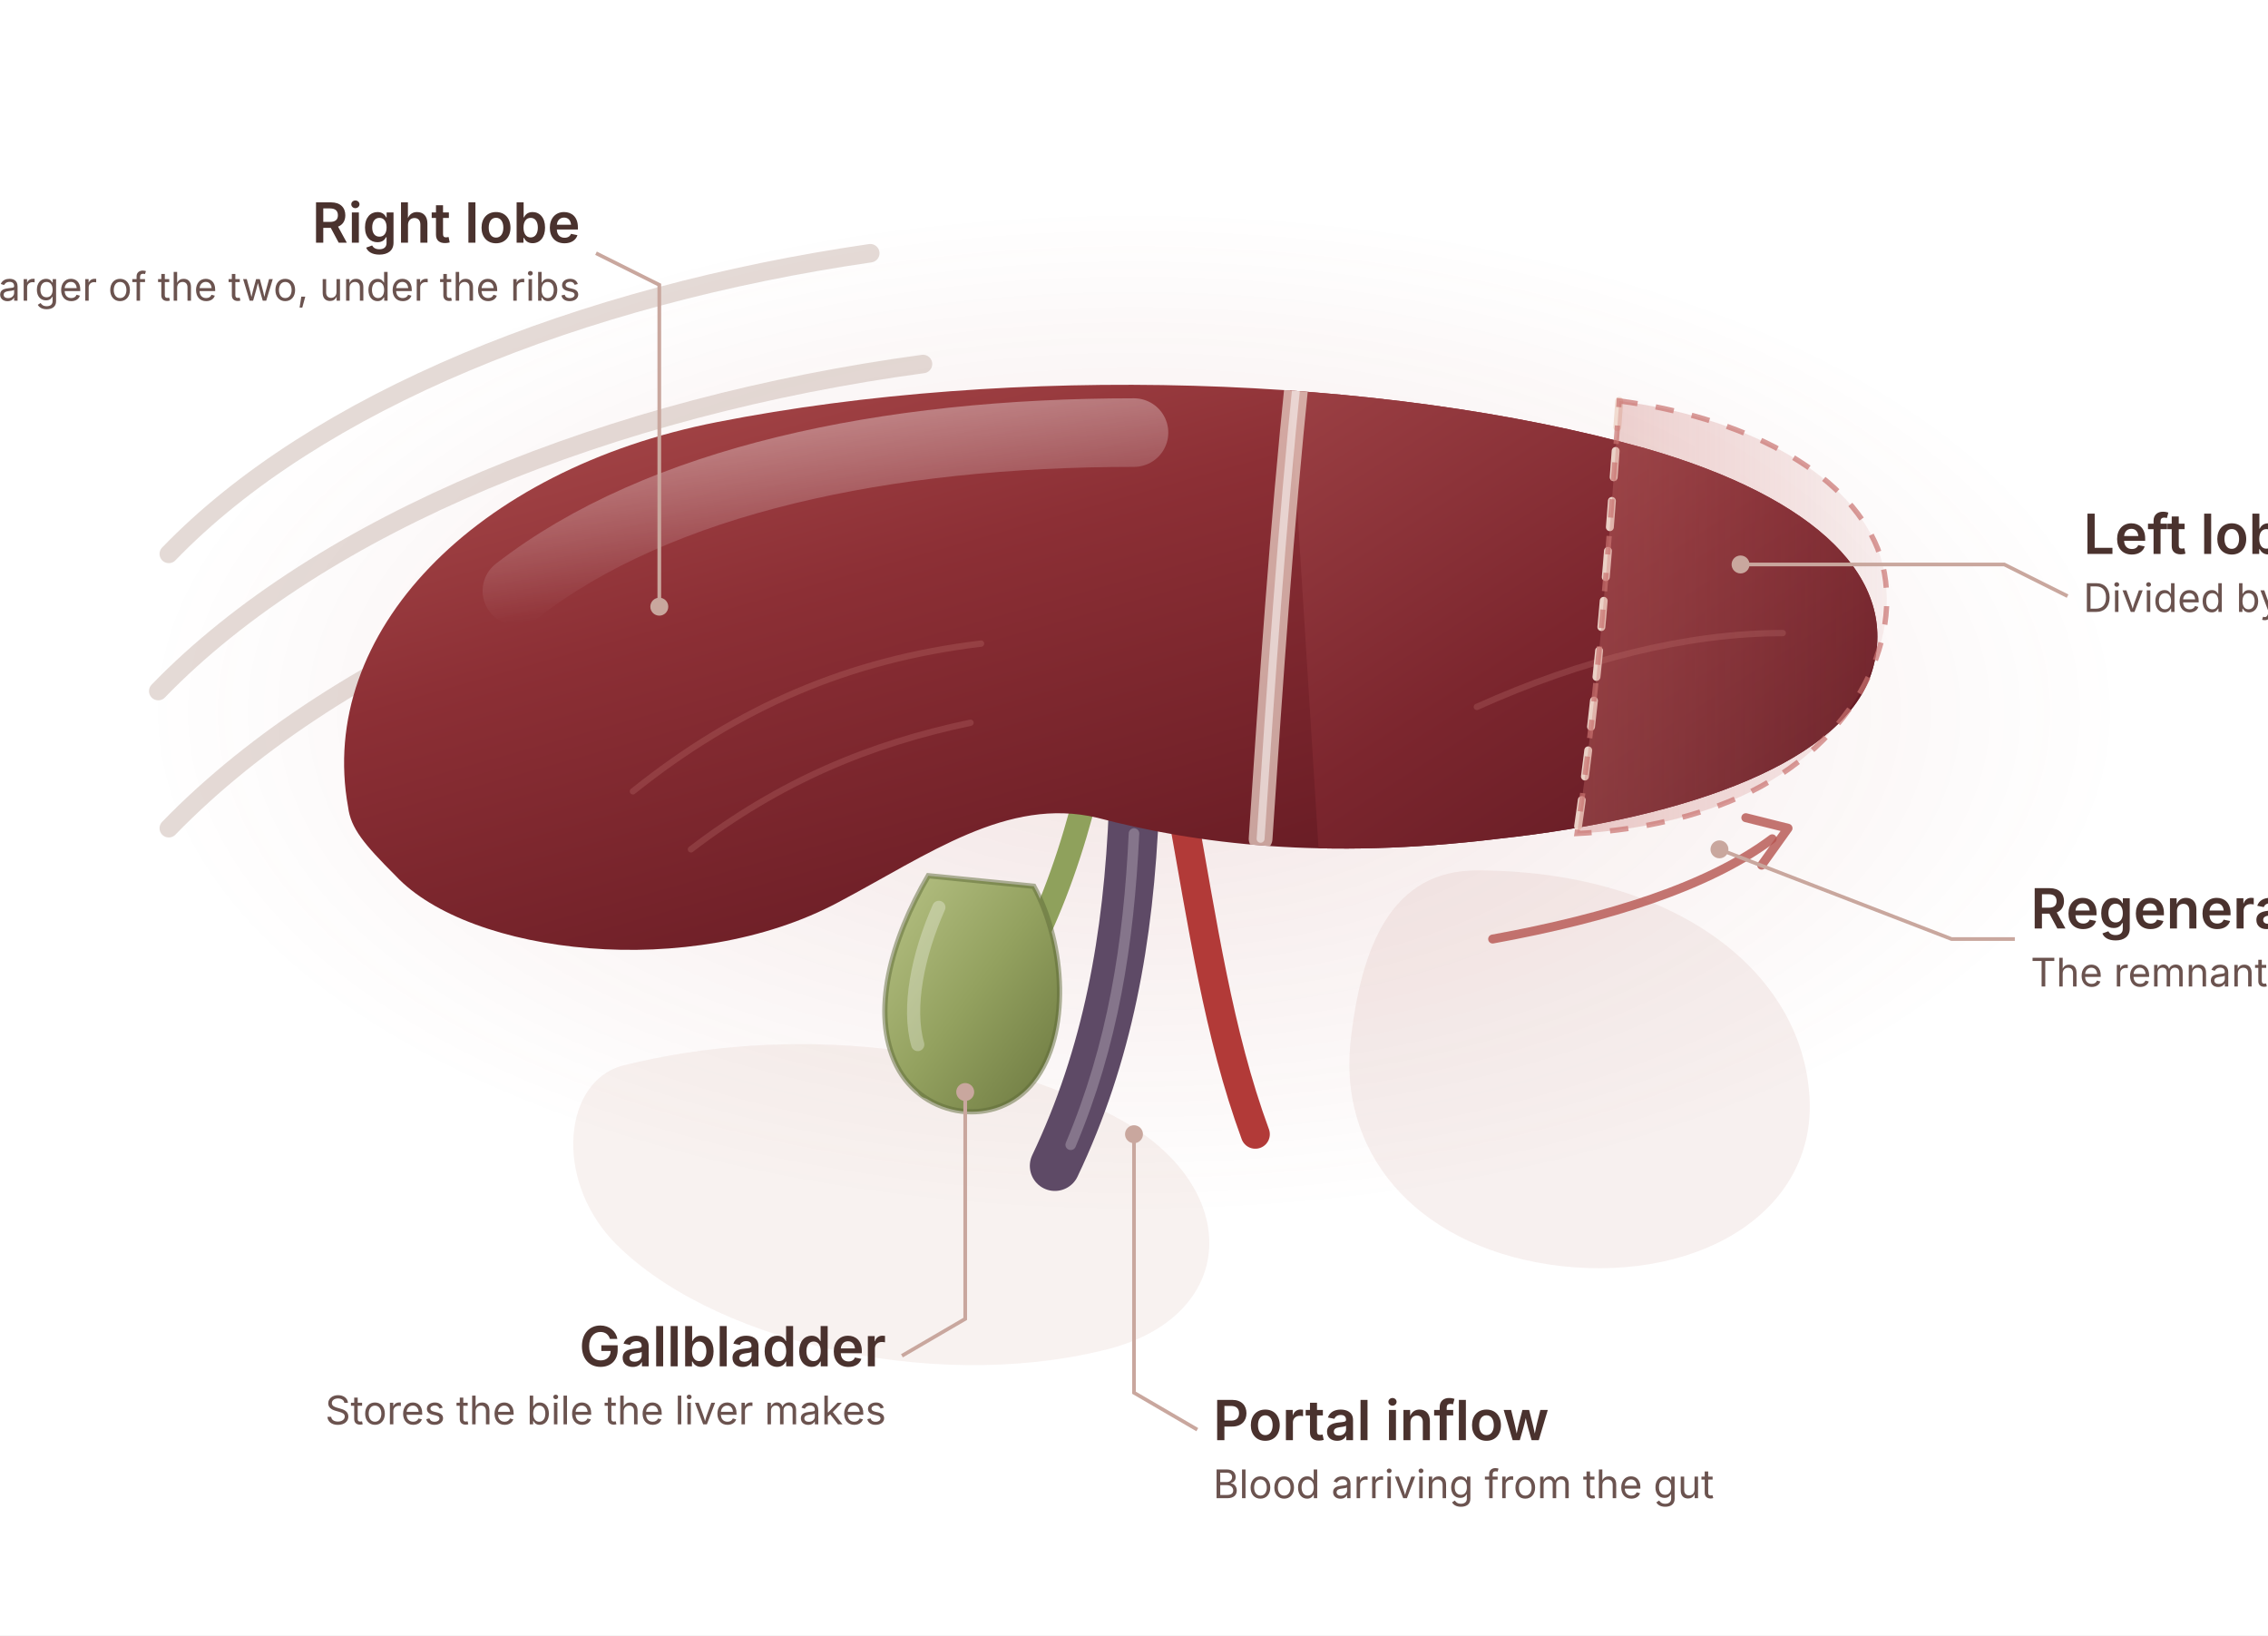
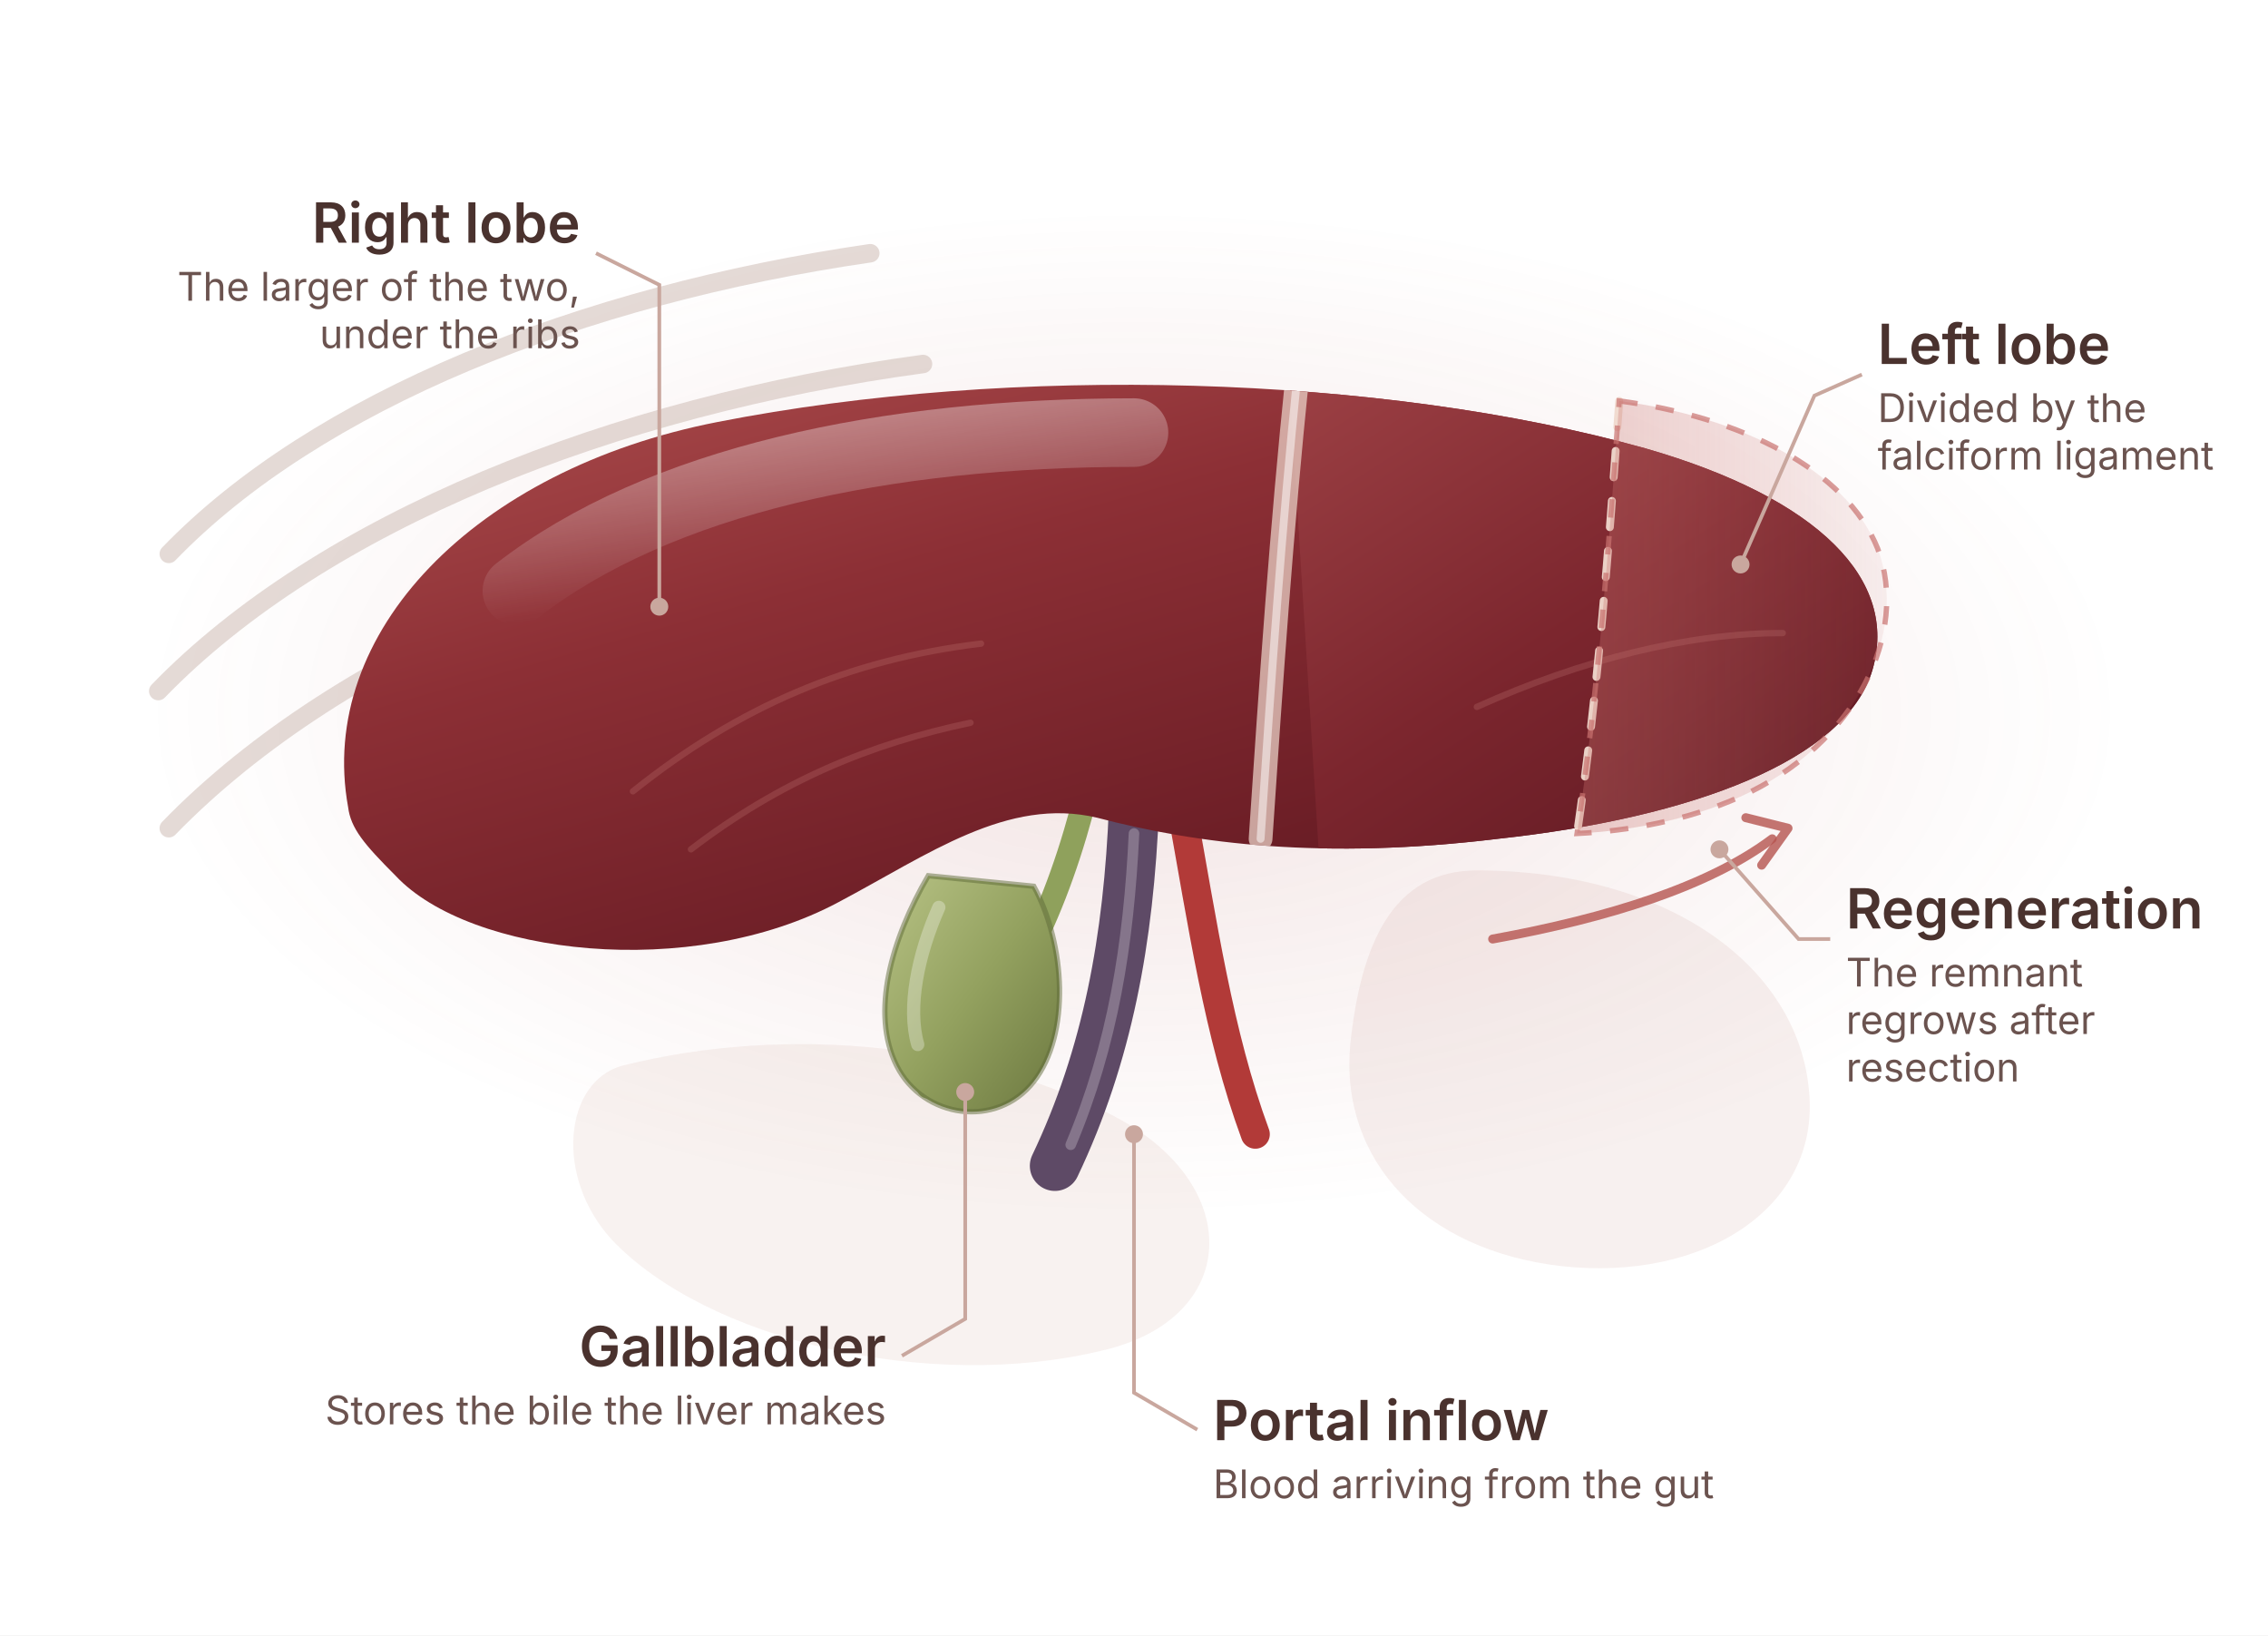
<svg xmlns="http://www.w3.org/2000/svg" viewBox="0 0 860 620" width="860" height="620" role="img" aria-labelledby="livTitle livDesc">
  <defs>
    <linearGradient id="livBody" x1="0.12" y1="0" x2="0.88" y2="1">
      <stop offset="0" stop-color="#A8494A" />
      <stop offset="0.32" stop-color="#8C2F35" />
      <stop offset="0.72" stop-color="#6E1F27" />
      <stop offset="1" stop-color="#54141C" />
    </linearGradient>
    <linearGradient id="livLeft" x1="0.1" y1="0" x2="0.9" y2="1">
      <stop offset="0" stop-color="#9C4044" />
      <stop offset="0.5" stop-color="#7C262E" />
      <stop offset="1" stop-color="#5C1821" />
    </linearGradient>
    <linearGradient id="livSheen" x1="0" y1="0" x2="0.45" y2="1">
      <stop offset="0" stop-color="#FFFFFF" stop-opacity="0.4" />
      <stop offset="1" stop-color="#FFFFFF" stop-opacity="0" />
    </linearGradient>
    <linearGradient id="gbGrad" x1="0" y1="0" x2="1" y2="1">
      <stop offset="0" stop-color="#B7C285" />
      <stop offset="0.5" stop-color="#93A15F" />
      <stop offset="1" stop-color="#6C7840" />
    </linearGradient>
    <radialGradient id="livGlow" cx="0.5" cy="0.5" r="0.5">
      <stop offset="0" stop-color="#9E2F2B" stop-opacity="0.13" />
      <stop offset="1" stop-color="#9E2F2B" stop-opacity="0" />
    </radialGradient>
    <linearGradient id="regen" x1="0" y1="0" x2="1" y2="0">
      <stop offset="0" stop-color="#C9736F" stop-opacity="0.34" />
      <stop offset="1" stop-color="#C9736F" stop-opacity="0.10" />
    </linearGradient>
    <clipPath id="livClip">
      <path d="M132 306 C120 240 180 178 272 160 C384 138 524 142 624 170                C690 189 720 220 710 254 C700 288 642 310 568 318                C502 326 454 320 416 310 C382 302 352 324 318 342                C262 372 178 362 150 332 C138 320 133 314 132 306 Z" />
    </clipPath>
  </defs>
  <rect width="860" height="620" fill="#ffffff" />
  <ellipse cx="430" cy="270" rx="380" ry="190" fill="url(#livGlow)" />
  <g fill="none" stroke="#C9B6AE" stroke-width="7" stroke-linecap="round" opacity="0.5">
    <path d="M64 210 C120 152 220 112 330 96" />
    <path d="M60 262 C122 198 232 154 350 138" />
    <path d="M64 314 C130 246 244 200 366 184" />
  </g>
  <g opacity="0.11">
    <path d="M560 330 C632 330 682 366 686 414 C690 458 646 486 592 480              C540 474 508 440 512 396 C516 358 528 330 560 330 Z" fill="#B8756A" />
    <path d="M236 404 C300 388 372 396 424 424 C472 450 470 500 418 512              C352 528 268 508 232 470 C210 446 214 410 236 404 Z" fill="#C08878" />
  </g>
  <g stroke-linecap="round" fill="none">
    <path d="M430 306 C428 356 420 400 400 442" stroke="#5E4A66" stroke-width="19" />
    <path d="M448 306 C456 350 462 392 476 430" stroke="#B23A38" stroke-width="11" />
    <path d="M410 308 C398 352 380 386 352 412" stroke="#8FA15C" stroke-width="9" />
    <path d="M430 316 C428 358 422 396 406 434" stroke="#ffffff" stroke-width="4" opacity="0.24" />
  </g>
  <path d="M132 306 C120 240 180 178 272 160 C384 138 524 142 624 170            C690 189 720 220 710 254 C700 288 642 310 568 318            C502 326 454 320 416 310 C382 302 352 324 318 342            C262 372 178 362 150 332 C138 320 133 314 132 306 Z" fill="url(#livBody)" />
  <g clip-path="url(#livClip)">
    <path d="M488 130 C560 132 640 152 700 180 C740 200 744 264 700 292              C650 322 566 330 500 322 Z" fill="url(#livLeft)" />
    <path d="M492 142 C486 200 482 258 478 318" stroke="#E8CFC4" stroke-width="9" fill="none" opacity="0.75" stroke-linecap="round" />
    <path d="M492 142 C486 200 482 258 478 318" stroke="#ffffff" stroke-width="3" fill="none" opacity="0.5" stroke-linecap="round" />
    <path d="M196 224 C250 182 336 164 430 164" fill="none" stroke="url(#livSheen)" stroke-width="26" stroke-linecap="round" />
    <g stroke="#D08A82" stroke-width="2.4" fill="none" opacity="0.22" stroke-linecap="round">
      <path d="M240 300 C280 268 322 250 372 244" />
      <path d="M262 322 C296 296 330 282 368 274" />
      <path d="M560 268 C600 250 640 240 676 240" />
    </g>
  </g>
  <g>
    <path d="M614 152 C610 208 606 262 598 316" stroke="#F0D9CE" stroke-width="3" stroke-dasharray="10 9" fill="none" stroke-linecap="round" opacity="0.95" />
    <path d="M614 152 C660 158 700 178 712 208 C724 240 704 282 660 302              C640 311 618 315 598 316 C606 262 610 208 614 152 Z" fill="url(#regen)" stroke="#C9736F" stroke-width="2" stroke-dasharray="7 7" stroke-opacity="0.7" />
    <path d="M566 356 C610 348 648 336 672 318" fill="none" stroke="#B5544F" stroke-width="3.4" stroke-linecap="round" opacity="0.8" />
    <path d="M662 310 L678 314 L668 328" fill="none" stroke="#B5544F" stroke-width="3.4" stroke-linejoin="round" stroke-linecap="round" opacity="0.8" />
  </g>
  <path d="M352 332 C338 356 330 384 340 404 C350 424 378 428 392 410            C406 392 404 358 392 336 Z" fill="url(#gbGrad)" stroke="#5F6B38" stroke-width="2" stroke-opacity="0.5" />
  <path d="M356 344 C348 362 344 382 348 396" fill="none" stroke="#ffffff" stroke-width="5" stroke-linecap="round" opacity="0.3" />
  <g font-family="Inter, 'Segoe UI', sans-serif" fill="#6B534F">
    <g stroke="#C9A79E" stroke-width="1.4" fill="none">
      <path d="M250 230 L250 108 L226 96" />
-       <path d="M660 214 L760 214 L784 226" />
+       <path d="M660 214 L688 150 L706 142" />
      <path d="M366 414 L366 500 L342 514" />
      <path d="M430 430 L430 528 L454 542" />
-       <path d="M652 322 L740 356 L764 356" />
+       <path d="M652 322 L682 356 L694 356" />
    </g>
    <g fill="#C9A79E">
      <circle cx="250" cy="230" r="3.4" />
      <circle cx="660" cy="214" r="3.4" />
      <circle cx="366" cy="414" r="3.4" />
      <circle cx="430" cy="430" r="3.4" />
      <circle cx="652" cy="322" r="3.4" />
    </g>
    <text x="220" y="92" font-size="21" font-weight="600" fill="#4A322E" text-anchor="end">Right lobe</text>
-     <text x="220" y="114" font-size="15" text-anchor="end">The larger of the two, under the ribs</text>
-     <text x="790" y="210" font-size="21" font-weight="600" fill="#4A322E">Left lobe</text>
-     <text x="790" y="232" font-size="15">Divided by the falciform ligament</text>
+     <text x="220" y="114" font-size="15" text-anchor="end">The larger of the two,</text>
+     <text x="220" y="132" font-size="15" text-anchor="end">under the ribs</text>
+     <text x="712" y="138" font-size="21" font-weight="600" fill="#4A322E">Left lobe</text>
+     <text x="712" y="160" font-size="15">Divided by the</text>
+     <text x="712" y="178" font-size="15">falciform ligament</text>
    <text x="336" y="518" font-size="21" font-weight="600" fill="#4A322E" text-anchor="end">Gallbladder</text>
    <text x="336" y="540" font-size="15" text-anchor="end">Stores the bile the liver makes</text>
    <text x="460" y="546" font-size="21" font-weight="600" fill="#4A322E">Portal inflow</text>
    <text x="460" y="568" font-size="15">Blood arriving from the gut</text>
-     <text x="770" y="352" font-size="21" font-weight="600" fill="#4A322E">Regeneration</text>
-     <text x="770" y="374" font-size="15">The remnant regrows after resection</text>
+     <text x="700" y="352" font-size="21" font-weight="600" fill="#4A322E">Regeneration</text>
+     <text x="700" y="374" font-size="15">The remnant</text>
+     <text x="700" y="392" font-size="15">regrows after</text>
+     <text x="700" y="410" font-size="15">resection</text>
  </g>
</svg>
